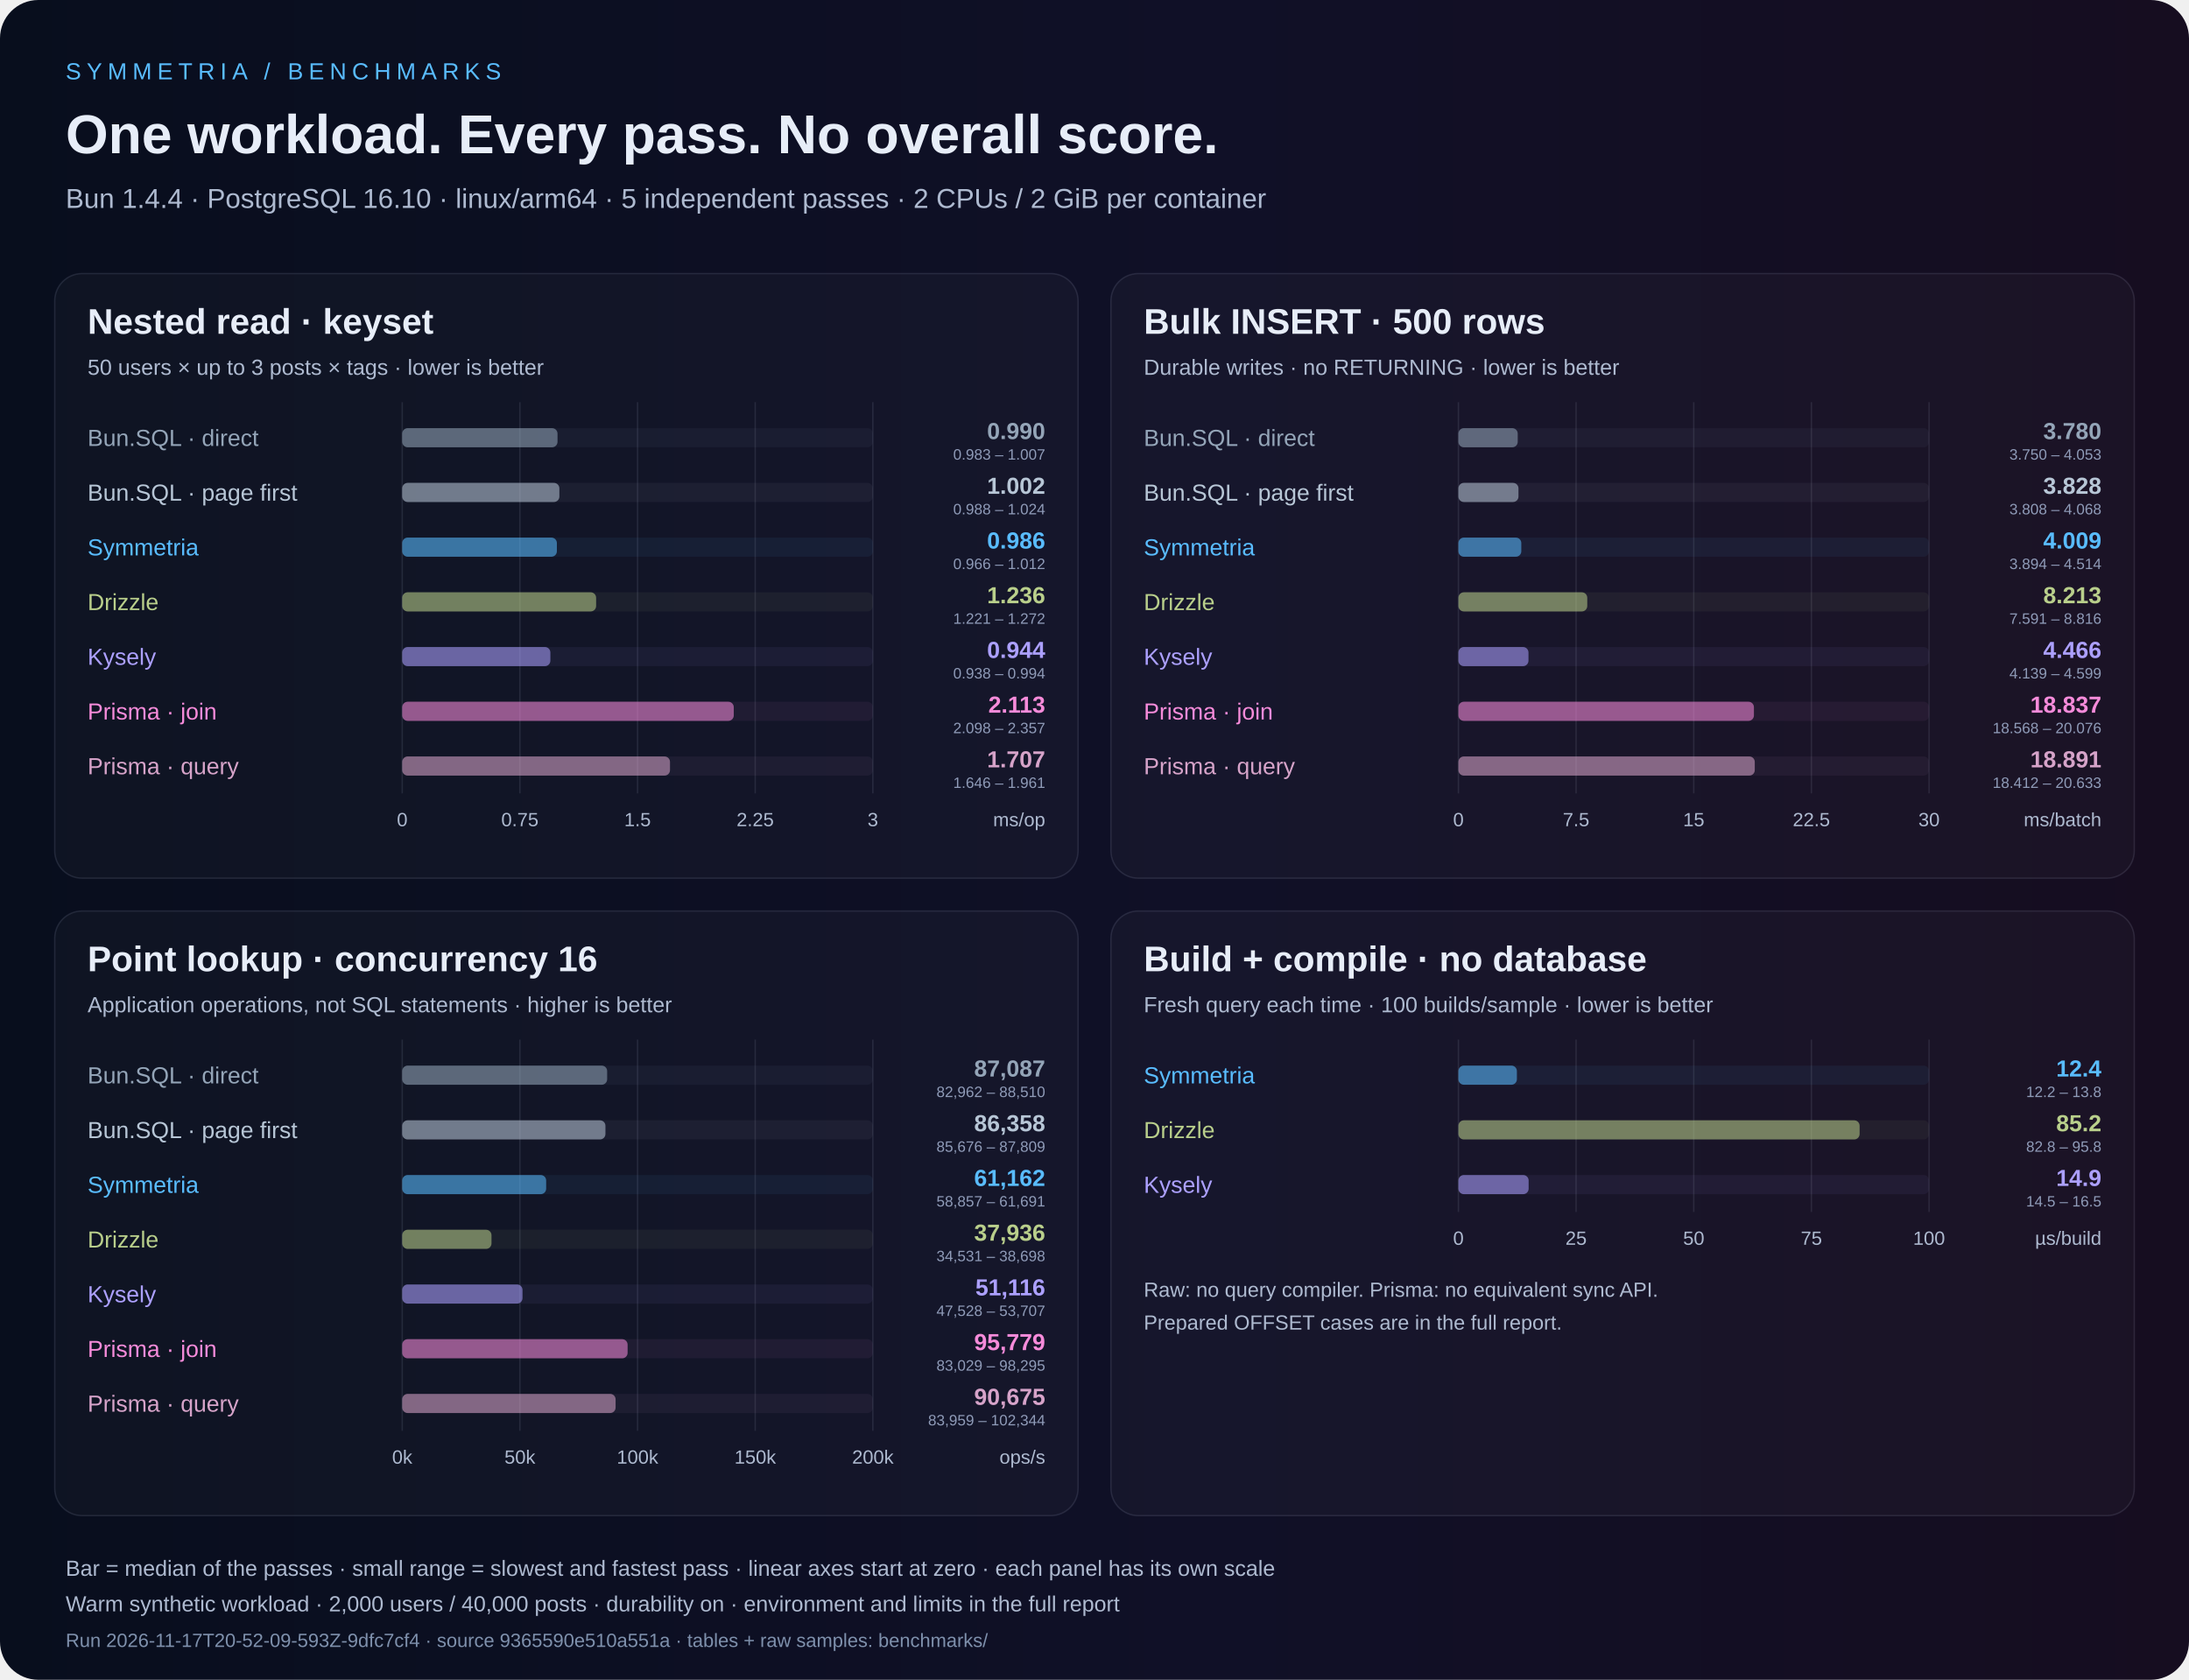
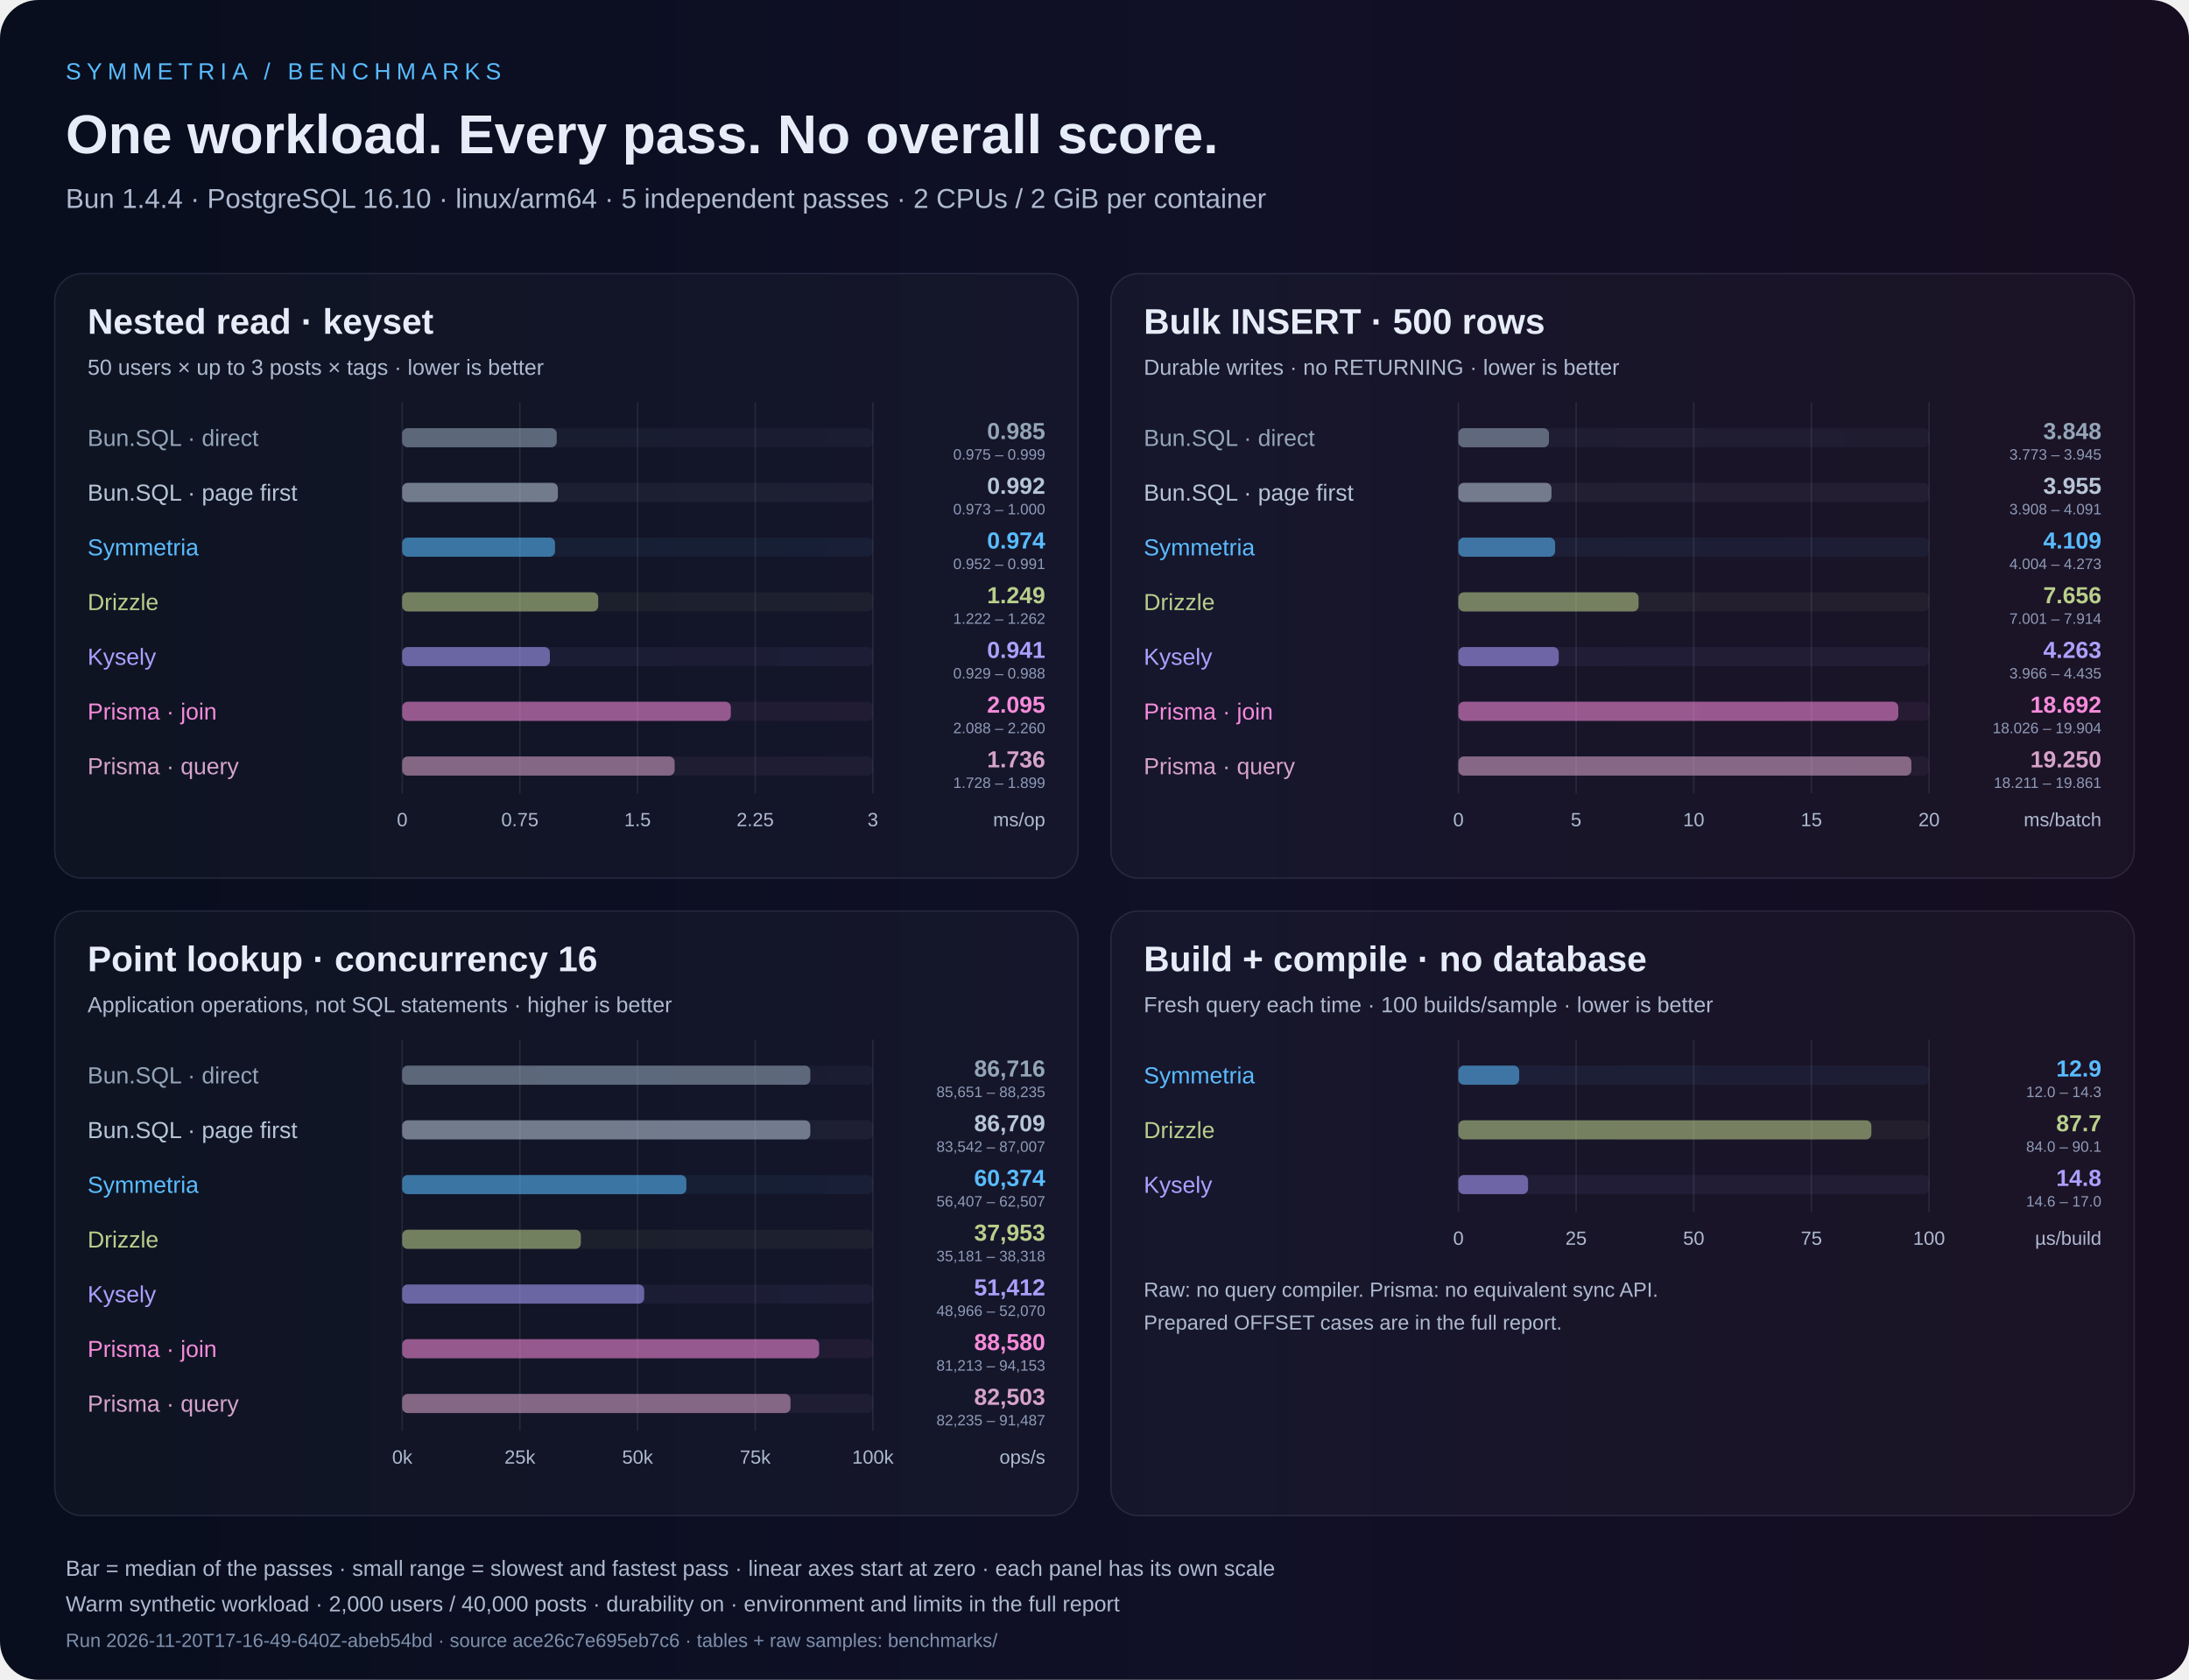
<svg xmlns="http://www.w3.org/2000/svg" width="1600" height="1228" viewBox="0 0 1600 1228" role="img" aria-labelledby="title description">
  <defs>
    <linearGradient id="bg">
      <stop stop-color="#080e1d" />
      <stop offset=".55" stop-color="#101027" />
      <stop offset="1" stop-color="#160d20" />
    </linearGradient>
  </defs>
  <rect width="1600" height="1228" rx="28" fill="url(#bg)" />
  <g font-family="-apple-system,BlinkMacSystemFont,Segoe UI,Arial,sans-serif" fill="#e7edf8">
    <text x="48" y="58" font-size="17" letter-spacing="4" fill="#59bcff">SYMMETRIA / BENCHMARKS</text>
    <text x="48" y="112" font-size="40" font-weight="650">One workload. Every pass. No overall score.</text>
    <text x="48" y="152" font-size="20" fill="#aebad0">Bun 1.4.4 · PostgreSQL 16.10 · linux/arm64 · 5 independent passes · 2 CPUs / 2 GiB per container</text>
    <rect x="40" y="200" width="748" height="442" rx="20" fill="#ffffff" fill-opacity=".025" stroke="#b8c7e0" stroke-opacity=".13" />
    <text x="64" y="244" font-size="26" font-weight="600">Nested read · keyset</text>
    <text x="64" y="274" font-size="16" fill="#aebad0">50 users × up to 3 posts × tags · lower is better</text>
    <path d="M294 294V580" stroke="#b8c7e0" stroke-opacity=".12" />
    <text x="294" y="604" text-anchor="middle" font-size="14" fill="#aebad0">0</text>
    <path d="M380 294V580" stroke="#b8c7e0" stroke-opacity=".12" />
    <text x="380" y="604" text-anchor="middle" font-size="14" fill="#aebad0">0.75</text>
    <path d="M466 294V580" stroke="#b8c7e0" stroke-opacity=".12" />
    <text x="466" y="604" text-anchor="middle" font-size="14" fill="#aebad0">1.5</text>
    <path d="M552 294V580" stroke="#b8c7e0" stroke-opacity=".12" />
    <text x="552" y="604" text-anchor="middle" font-size="14" fill="#aebad0">2.25</text>
    <path d="M638 294V580" stroke="#b8c7e0" stroke-opacity=".12" />
    <text x="638" y="604" text-anchor="middle" font-size="14" fill="#aebad0">3</text>
    <text x="64" y="326" font-size="17" fill="#94a5b8">Bun.SQL · direct</text>
    <rect x="294" y="313" width="344" height="14" rx="4" fill="#94a5b8" fill-opacity=".06" />
-     <rect x="294" y="313" width="113.509" height="14" rx="4" fill="#94a5b8" fill-opacity=".55" />
-     <text x="764" y="321" text-anchor="end" font-size="17" font-weight="600" fill="#94a5b8">0.990</text>
-     <text x="764" y="336" text-anchor="end" font-size="11" fill="#8f9bb8">0.983 – 1.007</text>
+     <rect x="294" y="313" width="112.937" height="14" rx="4" fill="#94a5b8" fill-opacity=".55" />
+     <text x="764" y="321" text-anchor="end" font-size="17" font-weight="600" fill="#94a5b8">0.985</text>
+     <text x="764" y="336" text-anchor="end" font-size="11" fill="#8f9bb8">0.975 – 0.999</text>
    <text x="64" y="366" font-size="17" fill="#b7c6d6">Bun.SQL · page first</text>
    <rect x="294" y="353" width="344" height="14" rx="4" fill="#b7c6d6" fill-opacity=".06" />
-     <rect x="294" y="353" width="114.867" height="14" rx="4" fill="#b7c6d6" fill-opacity=".55" />
-     <text x="764" y="361" text-anchor="end" font-size="17" font-weight="600" fill="#b7c6d6">1.002</text>
-     <text x="764" y="376" text-anchor="end" font-size="11" fill="#8f9bb8">0.988 – 1.024</text>
+     <rect x="294" y="353" width="113.773" height="14" rx="4" fill="#b7c6d6" fill-opacity=".55" />
+     <text x="764" y="361" text-anchor="end" font-size="17" font-weight="600" fill="#b7c6d6">0.992</text>
+     <text x="764" y="376" text-anchor="end" font-size="11" fill="#8f9bb8">0.973 – 1.000</text>
    <text x="64" y="406" font-size="17" fill="#59bcff">Symmetria</text>
    <rect x="294" y="393" width="344" height="14" rx="4" fill="#59bcff" fill-opacity=".06" />
-     <rect x="294" y="393" width="113.041" height="14" rx="4" fill="#59bcff" fill-opacity=".55" />
-     <text x="764" y="401" text-anchor="end" font-size="17" font-weight="600" fill="#59bcff">0.986</text>
-     <text x="764" y="416" text-anchor="end" font-size="11" fill="#8f9bb8">0.966 – 1.012</text>
+     <rect x="294" y="393" width="111.689" height="14" rx="4" fill="#59bcff" fill-opacity=".55" />
+     <text x="764" y="401" text-anchor="end" font-size="17" font-weight="600" fill="#59bcff">0.974</text>
+     <text x="764" y="416" text-anchor="end" font-size="11" fill="#8f9bb8">0.952 – 0.991</text>
    <text x="64" y="446" font-size="17" fill="#b9cf8b">Drizzle</text>
    <rect x="294" y="433" width="344" height="14" rx="4" fill="#b9cf8b" fill-opacity=".06" />
-     <rect x="294" y="433" width="141.717" height="14" rx="4" fill="#b9cf8b" fill-opacity=".55" />
-     <text x="764" y="441" text-anchor="end" font-size="17" font-weight="600" fill="#b9cf8b">1.236</text>
-     <text x="764" y="456" text-anchor="end" font-size="11" fill="#8f9bb8">1.221 – 1.272</text>
+     <rect x="294" y="433" width="143.256" height="14" rx="4" fill="#b9cf8b" fill-opacity=".55" />
+     <text x="764" y="441" text-anchor="end" font-size="17" font-weight="600" fill="#b9cf8b">1.249</text>
+     <text x="764" y="456" text-anchor="end" font-size="11" fill="#8f9bb8">1.222 – 1.262</text>
    <text x="64" y="486" font-size="17" fill="#aca0ff">Kysely</text>
    <rect x="294" y="473" width="344" height="14" rx="4" fill="#aca0ff" fill-opacity=".06" />
-     <rect x="294" y="473" width="108.286" height="14" rx="4" fill="#aca0ff" fill-opacity=".55" />
-     <text x="764" y="481" text-anchor="end" font-size="17" font-weight="600" fill="#aca0ff">0.944</text>
-     <text x="764" y="496" text-anchor="end" font-size="11" fill="#8f9bb8">0.938 – 0.994</text>
+     <rect x="294" y="473" width="107.922" height="14" rx="4" fill="#aca0ff" fill-opacity=".55" />
+     <text x="764" y="481" text-anchor="end" font-size="17" font-weight="600" fill="#aca0ff">0.941</text>
+     <text x="764" y="496" text-anchor="end" font-size="11" fill="#8f9bb8">0.929 – 0.988</text>
    <text x="64" y="526" font-size="17" fill="#f68bda">Prisma · join</text>
    <rect x="294" y="513" width="344" height="14" rx="4" fill="#f68bda" fill-opacity=".06" />
-     <rect x="294" y="513" width="242.337" height="14" rx="4" fill="#f68bda" fill-opacity=".55" />
-     <text x="764" y="521" text-anchor="end" font-size="17" font-weight="600" fill="#f68bda">2.113</text>
-     <text x="764" y="536" text-anchor="end" font-size="11" fill="#8f9bb8">2.098 – 2.357</text>
+     <rect x="294" y="513" width="240.196" height="14" rx="4" fill="#f68bda" fill-opacity=".55" />
+     <text x="764" y="521" text-anchor="end" font-size="17" font-weight="600" fill="#f68bda">2.095</text>
+     <text x="764" y="536" text-anchor="end" font-size="11" fill="#8f9bb8">2.088 – 2.260</text>
    <text x="64" y="566" font-size="17" fill="#d6a3c9">Prisma · query</text>
    <rect x="294" y="553" width="344" height="14" rx="4" fill="#d6a3c9" fill-opacity=".06" />
-     <rect x="294" y="553" width="195.725" height="14" rx="4" fill="#d6a3c9" fill-opacity=".55" />
-     <text x="764" y="561" text-anchor="end" font-size="17" font-weight="600" fill="#d6a3c9">1.707</text>
-     <text x="764" y="576" text-anchor="end" font-size="11" fill="#8f9bb8">1.646 – 1.961</text>
+     <rect x="294" y="553" width="199.109" height="14" rx="4" fill="#d6a3c9" fill-opacity=".55" />
+     <text x="764" y="561" text-anchor="end" font-size="17" font-weight="600" fill="#d6a3c9">1.736</text>
+     <text x="764" y="576" text-anchor="end" font-size="11" fill="#8f9bb8">1.728 – 1.899</text>
    <text x="764" y="604" text-anchor="end" font-size="14" fill="#aebad0">ms/op</text>
    <rect x="812" y="200" width="748" height="442" rx="20" fill="#ffffff" fill-opacity=".025" stroke="#b8c7e0" stroke-opacity=".13" />
    <text x="836" y="244" font-size="26" font-weight="600">Bulk INSERT · 500 rows</text>
    <text x="836" y="274" font-size="16" fill="#aebad0">Durable writes · no RETURNING · lower is better</text>
    <path d="M1066 294V580" stroke="#b8c7e0" stroke-opacity=".12" />
    <text x="1066" y="604" text-anchor="middle" font-size="14" fill="#aebad0">0</text>
    <path d="M1152 294V580" stroke="#b8c7e0" stroke-opacity=".12" />
-     <text x="1152" y="604" text-anchor="middle" font-size="14" fill="#aebad0">7.5</text>
+     <text x="1152" y="604" text-anchor="middle" font-size="14" fill="#aebad0">5</text>
    <path d="M1238 294V580" stroke="#b8c7e0" stroke-opacity=".12" />
-     <text x="1238" y="604" text-anchor="middle" font-size="14" fill="#aebad0">15</text>
+     <text x="1238" y="604" text-anchor="middle" font-size="14" fill="#aebad0">10</text>
    <path d="M1324 294V580" stroke="#b8c7e0" stroke-opacity=".12" />
-     <text x="1324" y="604" text-anchor="middle" font-size="14" fill="#aebad0">22.5</text>
+     <text x="1324" y="604" text-anchor="middle" font-size="14" fill="#aebad0">15</text>
    <path d="M1410 294V580" stroke="#b8c7e0" stroke-opacity=".12" />
-     <text x="1410" y="604" text-anchor="middle" font-size="14" fill="#aebad0">30</text>
+     <text x="1410" y="604" text-anchor="middle" font-size="14" fill="#aebad0">20</text>
    <text x="836" y="326" font-size="17" fill="#94a5b8">Bun.SQL · direct</text>
    <rect x="1066" y="313" width="344" height="14" rx="4" fill="#94a5b8" fill-opacity=".06" />
-     <rect x="1066" y="313" width="43.348" height="14" rx="4" fill="#94a5b8" fill-opacity=".55" />
-     <text x="1536" y="321" text-anchor="end" font-size="17" font-weight="600" fill="#94a5b8">3.780</text>
-     <text x="1536" y="336" text-anchor="end" font-size="11" fill="#8f9bb8">3.750 – 4.053</text>
+     <rect x="1066" y="313" width="66.181" height="14" rx="4" fill="#94a5b8" fill-opacity=".55" />
+     <text x="1536" y="321" text-anchor="end" font-size="17" font-weight="600" fill="#94a5b8">3.848</text>
+     <text x="1536" y="336" text-anchor="end" font-size="11" fill="#8f9bb8">3.773 – 3.945</text>
    <text x="836" y="366" font-size="17" fill="#b7c6d6">Bun.SQL · page first</text>
    <rect x="1066" y="353" width="344" height="14" rx="4" fill="#b7c6d6" fill-opacity=".06" />
-     <rect x="1066" y="353" width="43.896" height="14" rx="4" fill="#b7c6d6" fill-opacity=".55" />
-     <text x="1536" y="361" text-anchor="end" font-size="17" font-weight="600" fill="#b7c6d6">3.828</text>
-     <text x="1536" y="376" text-anchor="end" font-size="11" fill="#8f9bb8">3.808 – 4.068</text>
+     <rect x="1066" y="353" width="68.019" height="14" rx="4" fill="#b7c6d6" fill-opacity=".55" />
+     <text x="1536" y="361" text-anchor="end" font-size="17" font-weight="600" fill="#b7c6d6">3.955</text>
+     <text x="1536" y="376" text-anchor="end" font-size="11" fill="#8f9bb8">3.908 – 4.091</text>
    <text x="836" y="406" font-size="17" fill="#59bcff">Symmetria</text>
    <rect x="1066" y="393" width="344" height="14" rx="4" fill="#59bcff" fill-opacity=".06" />
-     <rect x="1066" y="393" width="45.966" height="14" rx="4" fill="#59bcff" fill-opacity=".55" />
-     <text x="1536" y="401" text-anchor="end" font-size="17" font-weight="600" fill="#59bcff">4.009</text>
-     <text x="1536" y="416" text-anchor="end" font-size="11" fill="#8f9bb8">3.894 – 4.514</text>
+     <rect x="1066" y="393" width="70.68" height="14" rx="4" fill="#59bcff" fill-opacity=".55" />
+     <text x="1536" y="401" text-anchor="end" font-size="17" font-weight="600" fill="#59bcff">4.109</text>
+     <text x="1536" y="416" text-anchor="end" font-size="11" fill="#8f9bb8">4.004 – 4.273</text>
    <text x="836" y="446" font-size="17" fill="#b9cf8b">Drizzle</text>
    <rect x="1066" y="433" width="344" height="14" rx="4" fill="#b9cf8b" fill-opacity=".06" />
-     <rect x="1066" y="433" width="94.173" height="14" rx="4" fill="#b9cf8b" fill-opacity=".55" />
-     <text x="1536" y="441" text-anchor="end" font-size="17" font-weight="600" fill="#b9cf8b">8.213</text>
-     <text x="1536" y="456" text-anchor="end" font-size="11" fill="#8f9bb8">7.591 – 8.816</text>
+     <rect x="1066" y="433" width="131.69" height="14" rx="4" fill="#b9cf8b" fill-opacity=".55" />
+     <text x="1536" y="441" text-anchor="end" font-size="17" font-weight="600" fill="#b9cf8b">7.656</text>
+     <text x="1536" y="456" text-anchor="end" font-size="11" fill="#8f9bb8">7.001 – 7.914</text>
    <text x="836" y="486" font-size="17" fill="#aca0ff">Kysely</text>
    <rect x="1066" y="473" width="344" height="14" rx="4" fill="#aca0ff" fill-opacity=".06" />
-     <rect x="1066" y="473" width="51.209" height="14" rx="4" fill="#aca0ff" fill-opacity=".55" />
-     <text x="1536" y="481" text-anchor="end" font-size="17" font-weight="600" fill="#aca0ff">4.466</text>
-     <text x="1536" y="496" text-anchor="end" font-size="11" fill="#8f9bb8">4.139 – 4.599</text>
+     <rect x="1066" y="473" width="73.327" height="14" rx="4" fill="#aca0ff" fill-opacity=".55" />
+     <text x="1536" y="481" text-anchor="end" font-size="17" font-weight="600" fill="#aca0ff">4.263</text>
+     <text x="1536" y="496" text-anchor="end" font-size="11" fill="#8f9bb8">3.966 – 4.435</text>
    <text x="836" y="526" font-size="17" fill="#f68bda">Prisma · join</text>
    <rect x="1066" y="513" width="344" height="14" rx="4" fill="#f68bda" fill-opacity=".06" />
-     <rect x="1066" y="513" width="215.999" height="14" rx="4" fill="#f68bda" fill-opacity=".55" />
-     <text x="1536" y="521" text-anchor="end" font-size="17" font-weight="600" fill="#f68bda">18.837</text>
-     <text x="1536" y="536" text-anchor="end" font-size="11" fill="#8f9bb8">18.568 – 20.076</text>
+     <rect x="1066" y="513" width="321.509" height="14" rx="4" fill="#f68bda" fill-opacity=".55" />
+     <text x="1536" y="521" text-anchor="end" font-size="17" font-weight="600" fill="#f68bda">18.692</text>
+     <text x="1536" y="536" text-anchor="end" font-size="11" fill="#8f9bb8">18.026 – 19.904</text>
    <text x="836" y="566" font-size="17" fill="#d6a3c9">Prisma · query</text>
    <rect x="1066" y="553" width="344" height="14" rx="4" fill="#d6a3c9" fill-opacity=".06" />
-     <rect x="1066" y="553" width="216.612" height="14" rx="4" fill="#d6a3c9" fill-opacity=".55" />
-     <text x="1536" y="561" text-anchor="end" font-size="17" font-weight="600" fill="#d6a3c9">18.891</text>
-     <text x="1536" y="576" text-anchor="end" font-size="11" fill="#8f9bb8">18.412 – 20.633</text>
+     <rect x="1066" y="553" width="331.093" height="14" rx="4" fill="#d6a3c9" fill-opacity=".55" />
+     <text x="1536" y="561" text-anchor="end" font-size="17" font-weight="600" fill="#d6a3c9">19.250</text>
+     <text x="1536" y="576" text-anchor="end" font-size="11" fill="#8f9bb8">18.211 – 19.861</text>
    <text x="1536" y="604" text-anchor="end" font-size="14" fill="#aebad0">ms/batch</text>
    <rect x="40" y="666" width="748" height="442" rx="20" fill="#ffffff" fill-opacity=".025" stroke="#b8c7e0" stroke-opacity=".13" />
    <text x="64" y="710" font-size="26" font-weight="600">Point lookup · concurrency 16</text>
    <text x="64" y="740" font-size="16" fill="#aebad0">Application operations, not SQL statements · higher is better</text>
    <path d="M294 760V1046" stroke="#b8c7e0" stroke-opacity=".12" />
    <text x="294" y="1070" text-anchor="middle" font-size="14" fill="#aebad0">0k</text>
    <path d="M380 760V1046" stroke="#b8c7e0" stroke-opacity=".12" />
-     <text x="380" y="1070" text-anchor="middle" font-size="14" fill="#aebad0">50k</text>
+     <text x="380" y="1070" text-anchor="middle" font-size="14" fill="#aebad0">25k</text>
    <path d="M466 760V1046" stroke="#b8c7e0" stroke-opacity=".12" />
-     <text x="466" y="1070" text-anchor="middle" font-size="14" fill="#aebad0">100k</text>
+     <text x="466" y="1070" text-anchor="middle" font-size="14" fill="#aebad0">50k</text>
    <path d="M552 760V1046" stroke="#b8c7e0" stroke-opacity=".12" />
-     <text x="552" y="1070" text-anchor="middle" font-size="14" fill="#aebad0">150k</text>
+     <text x="552" y="1070" text-anchor="middle" font-size="14" fill="#aebad0">75k</text>
    <path d="M638 760V1046" stroke="#b8c7e0" stroke-opacity=".12" />
-     <text x="638" y="1070" text-anchor="middle" font-size="14" fill="#aebad0">200k</text>
+     <text x="638" y="1070" text-anchor="middle" font-size="14" fill="#aebad0">100k</text>
    <text x="64" y="792" font-size="17" fill="#94a5b8">Bun.SQL · direct</text>
    <rect x="294" y="779" width="344" height="14" rx="4" fill="#94a5b8" fill-opacity=".06" />
-     <rect x="294" y="779" width="149.79" height="14" rx="4" fill="#94a5b8" fill-opacity=".55" />
-     <text x="764" y="787" text-anchor="end" font-size="17" font-weight="600" fill="#94a5b8">87,087</text>
-     <text x="764" y="802" text-anchor="end" font-size="11" fill="#8f9bb8">82,962 – 88,510</text>
+     <rect x="294" y="779" width="298.305" height="14" rx="4" fill="#94a5b8" fill-opacity=".55" />
+     <text x="764" y="787" text-anchor="end" font-size="17" font-weight="600" fill="#94a5b8">86,716</text>
+     <text x="764" y="802" text-anchor="end" font-size="11" fill="#8f9bb8">85,651 – 88,235</text>
    <text x="64" y="832" font-size="17" fill="#b7c6d6">Bun.SQL · page first</text>
    <rect x="294" y="819" width="344" height="14" rx="4" fill="#b7c6d6" fill-opacity=".06" />
-     <rect x="294" y="819" width="148.536" height="14" rx="4" fill="#b7c6d6" fill-opacity=".55" />
-     <text x="764" y="827" text-anchor="end" font-size="17" font-weight="600" fill="#b7c6d6">86,358</text>
-     <text x="764" y="842" text-anchor="end" font-size="11" fill="#8f9bb8">85,676 – 87,809</text>
+     <rect x="294" y="819" width="298.277" height="14" rx="4" fill="#b7c6d6" fill-opacity=".55" />
+     <text x="764" y="827" text-anchor="end" font-size="17" font-weight="600" fill="#b7c6d6">86,709</text>
+     <text x="764" y="842" text-anchor="end" font-size="11" fill="#8f9bb8">83,542 – 87,007</text>
    <text x="64" y="872" font-size="17" fill="#59bcff">Symmetria</text>
    <rect x="294" y="859" width="344" height="14" rx="4" fill="#59bcff" fill-opacity=".06" />
-     <rect x="294" y="859" width="105.199" height="14" rx="4" fill="#59bcff" fill-opacity=".55" />
-     <text x="764" y="867" text-anchor="end" font-size="17" font-weight="600" fill="#59bcff">61,162</text>
-     <text x="764" y="882" text-anchor="end" font-size="11" fill="#8f9bb8">58,857 – 61,691</text>
+     <rect x="294" y="859" width="207.687" height="14" rx="4" fill="#59bcff" fill-opacity=".55" />
+     <text x="764" y="867" text-anchor="end" font-size="17" font-weight="600" fill="#59bcff">60,374</text>
+     <text x="764" y="882" text-anchor="end" font-size="11" fill="#8f9bb8">56,407 – 62,507</text>
    <text x="64" y="912" font-size="17" fill="#b9cf8b">Drizzle</text>
    <rect x="294" y="899" width="344" height="14" rx="4" fill="#b9cf8b" fill-opacity=".06" />
-     <rect x="294" y="899" width="65.25" height="14" rx="4" fill="#b9cf8b" fill-opacity=".55" />
-     <text x="764" y="907" text-anchor="end" font-size="17" font-weight="600" fill="#b9cf8b">37,936</text>
-     <text x="764" y="922" text-anchor="end" font-size="11" fill="#8f9bb8">34,531 – 38,698</text>
+     <rect x="294" y="899" width="130.557" height="14" rx="4" fill="#b9cf8b" fill-opacity=".55" />
+     <text x="764" y="907" text-anchor="end" font-size="17" font-weight="600" fill="#b9cf8b">37,953</text>
+     <text x="764" y="922" text-anchor="end" font-size="11" fill="#8f9bb8">35,181 – 38,318</text>
    <text x="64" y="952" font-size="17" fill="#aca0ff">Kysely</text>
    <rect x="294" y="939" width="344" height="14" rx="4" fill="#aca0ff" fill-opacity=".06" />
-     <rect x="294" y="939" width="87.919" height="14" rx="4" fill="#aca0ff" fill-opacity=".55" />
-     <text x="764" y="947" text-anchor="end" font-size="17" font-weight="600" fill="#aca0ff">51,116</text>
-     <text x="764" y="962" text-anchor="end" font-size="11" fill="#8f9bb8">47,528 – 53,707</text>
+     <rect x="294" y="939" width="176.858" height="14" rx="4" fill="#aca0ff" fill-opacity=".55" />
+     <text x="764" y="947" text-anchor="end" font-size="17" font-weight="600" fill="#aca0ff">51,412</text>
+     <text x="764" y="962" text-anchor="end" font-size="11" fill="#8f9bb8">48,966 – 52,070</text>
    <text x="64" y="992" font-size="17" fill="#f68bda">Prisma · join</text>
    <rect x="294" y="979" width="344" height="14" rx="4" fill="#f68bda" fill-opacity=".06" />
-     <rect x="294" y="979" width="164.74" height="14" rx="4" fill="#f68bda" fill-opacity=".55" />
-     <text x="764" y="987" text-anchor="end" font-size="17" font-weight="600" fill="#f68bda">95,779</text>
-     <text x="764" y="1002" text-anchor="end" font-size="11" fill="#8f9bb8">83,029 – 98,295</text>
+     <rect x="294" y="979" width="304.716" height="14" rx="4" fill="#f68bda" fill-opacity=".55" />
+     <text x="764" y="987" text-anchor="end" font-size="17" font-weight="600" fill="#f68bda">88,580</text>
+     <text x="764" y="1002" text-anchor="end" font-size="11" fill="#8f9bb8">81,213 – 94,153</text>
    <text x="64" y="1032" font-size="17" fill="#d6a3c9">Prisma · query</text>
    <rect x="294" y="1019" width="344" height="14" rx="4" fill="#d6a3c9" fill-opacity=".06" />
-     <rect x="294" y="1019" width="155.96" height="14" rx="4" fill="#d6a3c9" fill-opacity=".55" />
-     <text x="764" y="1027" text-anchor="end" font-size="17" font-weight="600" fill="#d6a3c9">90,675</text>
-     <text x="764" y="1042" text-anchor="end" font-size="11" fill="#8f9bb8">83,959 – 102,344</text>
+     <rect x="294" y="1019" width="283.81" height="14" rx="4" fill="#d6a3c9" fill-opacity=".55" />
+     <text x="764" y="1027" text-anchor="end" font-size="17" font-weight="600" fill="#d6a3c9">82,503</text>
+     <text x="764" y="1042" text-anchor="end" font-size="11" fill="#8f9bb8">82,235 – 91,487</text>
    <text x="764" y="1070" text-anchor="end" font-size="14" fill="#aebad0">ops/s</text>
    <rect x="812" y="666" width="748" height="442" rx="20" fill="#ffffff" fill-opacity=".025" stroke="#b8c7e0" stroke-opacity=".13" />
    <text x="836" y="710" font-size="26" font-weight="600">Build + compile · no database</text>
    <text x="836" y="740" font-size="16" fill="#aebad0">Fresh query each time · 100 builds/sample · lower is better</text>
    <path d="M1066 760V886" stroke="#b8c7e0" stroke-opacity=".12" />
    <text x="1066" y="910" text-anchor="middle" font-size="14" fill="#aebad0">0</text>
    <path d="M1152 760V886" stroke="#b8c7e0" stroke-opacity=".12" />
    <text x="1152" y="910" text-anchor="middle" font-size="14" fill="#aebad0">25</text>
    <path d="M1238 760V886" stroke="#b8c7e0" stroke-opacity=".12" />
    <text x="1238" y="910" text-anchor="middle" font-size="14" fill="#aebad0">50</text>
    <path d="M1324 760V886" stroke="#b8c7e0" stroke-opacity=".12" />
    <text x="1324" y="910" text-anchor="middle" font-size="14" fill="#aebad0">75</text>
    <path d="M1410 760V886" stroke="#b8c7e0" stroke-opacity=".12" />
    <text x="1410" y="910" text-anchor="middle" font-size="14" fill="#aebad0">100</text>
    <text x="836" y="792" font-size="17" fill="#59bcff">Symmetria</text>
    <rect x="1066" y="779" width="344" height="14" rx="4" fill="#59bcff" fill-opacity=".06" />
-     <rect x="1066" y="779" width="42.737" height="14" rx="4" fill="#59bcff" fill-opacity=".55" />
-     <text x="1536" y="787" text-anchor="end" font-size="17" font-weight="600" fill="#59bcff">12.4</text>
-     <text x="1536" y="802" text-anchor="end" font-size="11" fill="#8f9bb8">12.2 – 13.8</text>
+     <rect x="1066" y="779" width="44.415" height="14" rx="4" fill="#59bcff" fill-opacity=".55" />
+     <text x="1536" y="787" text-anchor="end" font-size="17" font-weight="600" fill="#59bcff">12.9</text>
+     <text x="1536" y="802" text-anchor="end" font-size="11" fill="#8f9bb8">12.0 – 14.3</text>
    <text x="836" y="832" font-size="17" fill="#b9cf8b">Drizzle</text>
    <rect x="1066" y="819" width="344" height="14" rx="4" fill="#b9cf8b" fill-opacity=".06" />
-     <rect x="1066" y="819" width="293.248" height="14" rx="4" fill="#b9cf8b" fill-opacity=".55" />
-     <text x="1536" y="827" text-anchor="end" font-size="17" font-weight="600" fill="#b9cf8b">85.2</text>
-     <text x="1536" y="842" text-anchor="end" font-size="11" fill="#8f9bb8">82.8 – 95.8</text>
+     <rect x="1066" y="819" width="301.845" height="14" rx="4" fill="#b9cf8b" fill-opacity=".55" />
+     <text x="1536" y="827" text-anchor="end" font-size="17" font-weight="600" fill="#b9cf8b">87.7</text>
+     <text x="1536" y="842" text-anchor="end" font-size="11" fill="#8f9bb8">84.0 – 90.1</text>
    <text x="836" y="872" font-size="17" fill="#aca0ff">Kysely</text>
    <rect x="1066" y="859" width="344" height="14" rx="4" fill="#aca0ff" fill-opacity=".06" />
-     <rect x="1066" y="859" width="51.327" height="14" rx="4" fill="#aca0ff" fill-opacity=".55" />
-     <text x="1536" y="867" text-anchor="end" font-size="17" font-weight="600" fill="#aca0ff">14.9</text>
-     <text x="1536" y="882" text-anchor="end" font-size="11" fill="#8f9bb8">14.5 – 16.5</text>
+     <rect x="1066" y="859" width="50.915" height="14" rx="4" fill="#aca0ff" fill-opacity=".55" />
+     <text x="1536" y="867" text-anchor="end" font-size="17" font-weight="600" fill="#aca0ff">14.8</text>
+     <text x="1536" y="882" text-anchor="end" font-size="11" fill="#8f9bb8">14.6 – 17.0</text>
    <text x="1536" y="910" text-anchor="end" font-size="14" fill="#aebad0">µs/build</text>
    <text x="836" y="948" font-size="15" fill="#aebad0">Raw: no query compiler. Prisma: no equivalent sync API.</text>
    <text x="836" y="972" font-size="15" fill="#aebad0">Prepared OFFSET cases are in the full report.</text>
    <text x="48" y="1152" font-size="16" fill="#aebad0">Bar = median of the passes · small range = slowest and fastest pass · linear axes start at zero · each panel has its own scale</text>
    <text x="48" y="1178" font-size="16" fill="#aebad0">Warm synthetic workload · 2,000 users / 40,000 posts · durability on · environment and limits in the full report</text>
-     <text x="48" y="1204" font-size="14" fill="#7e90ac">Run 2026-11-17T20-52-09-593Z-9dfc7cf4 · source 9365590e510a551a · tables + raw samples: benchmarks/</text>
+     <text x="48" y="1204" font-size="14" fill="#7e90ac">Run 2026-11-20T17-16-49-640Z-abeb54bd · source ace26c7e695eb7c6 · tables + raw samples: benchmarks/</text>
  </g>
</svg>
